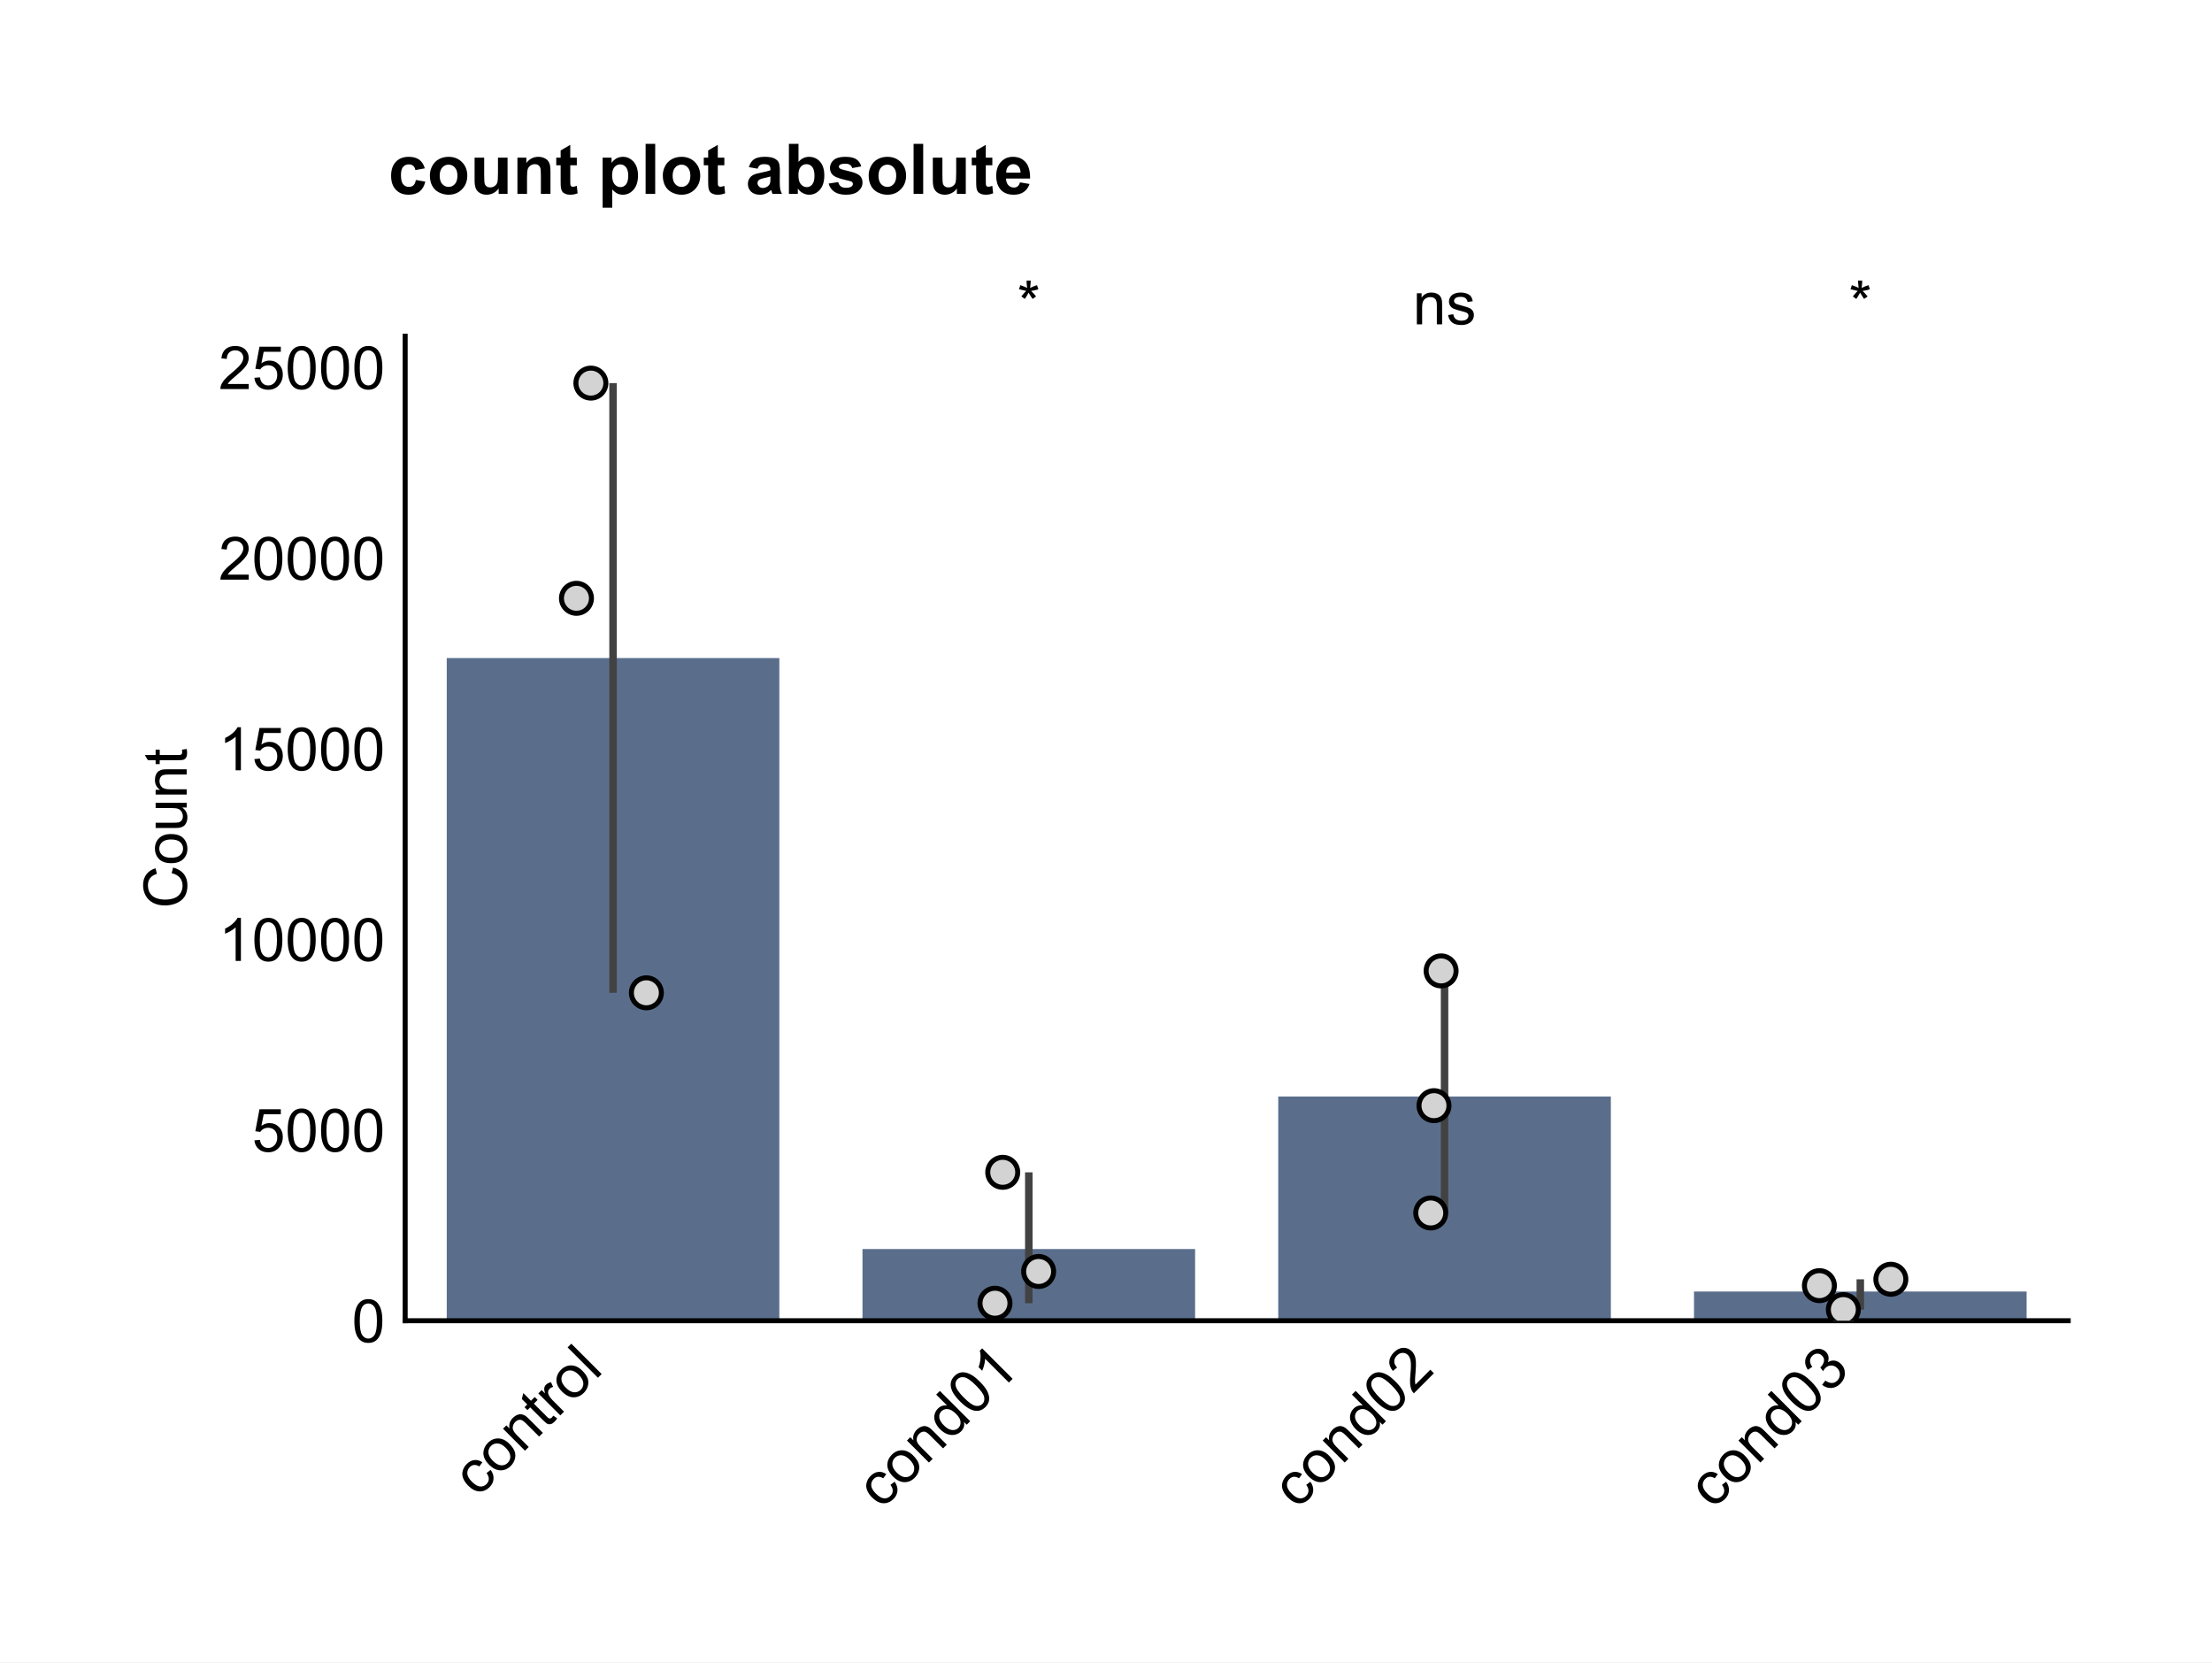
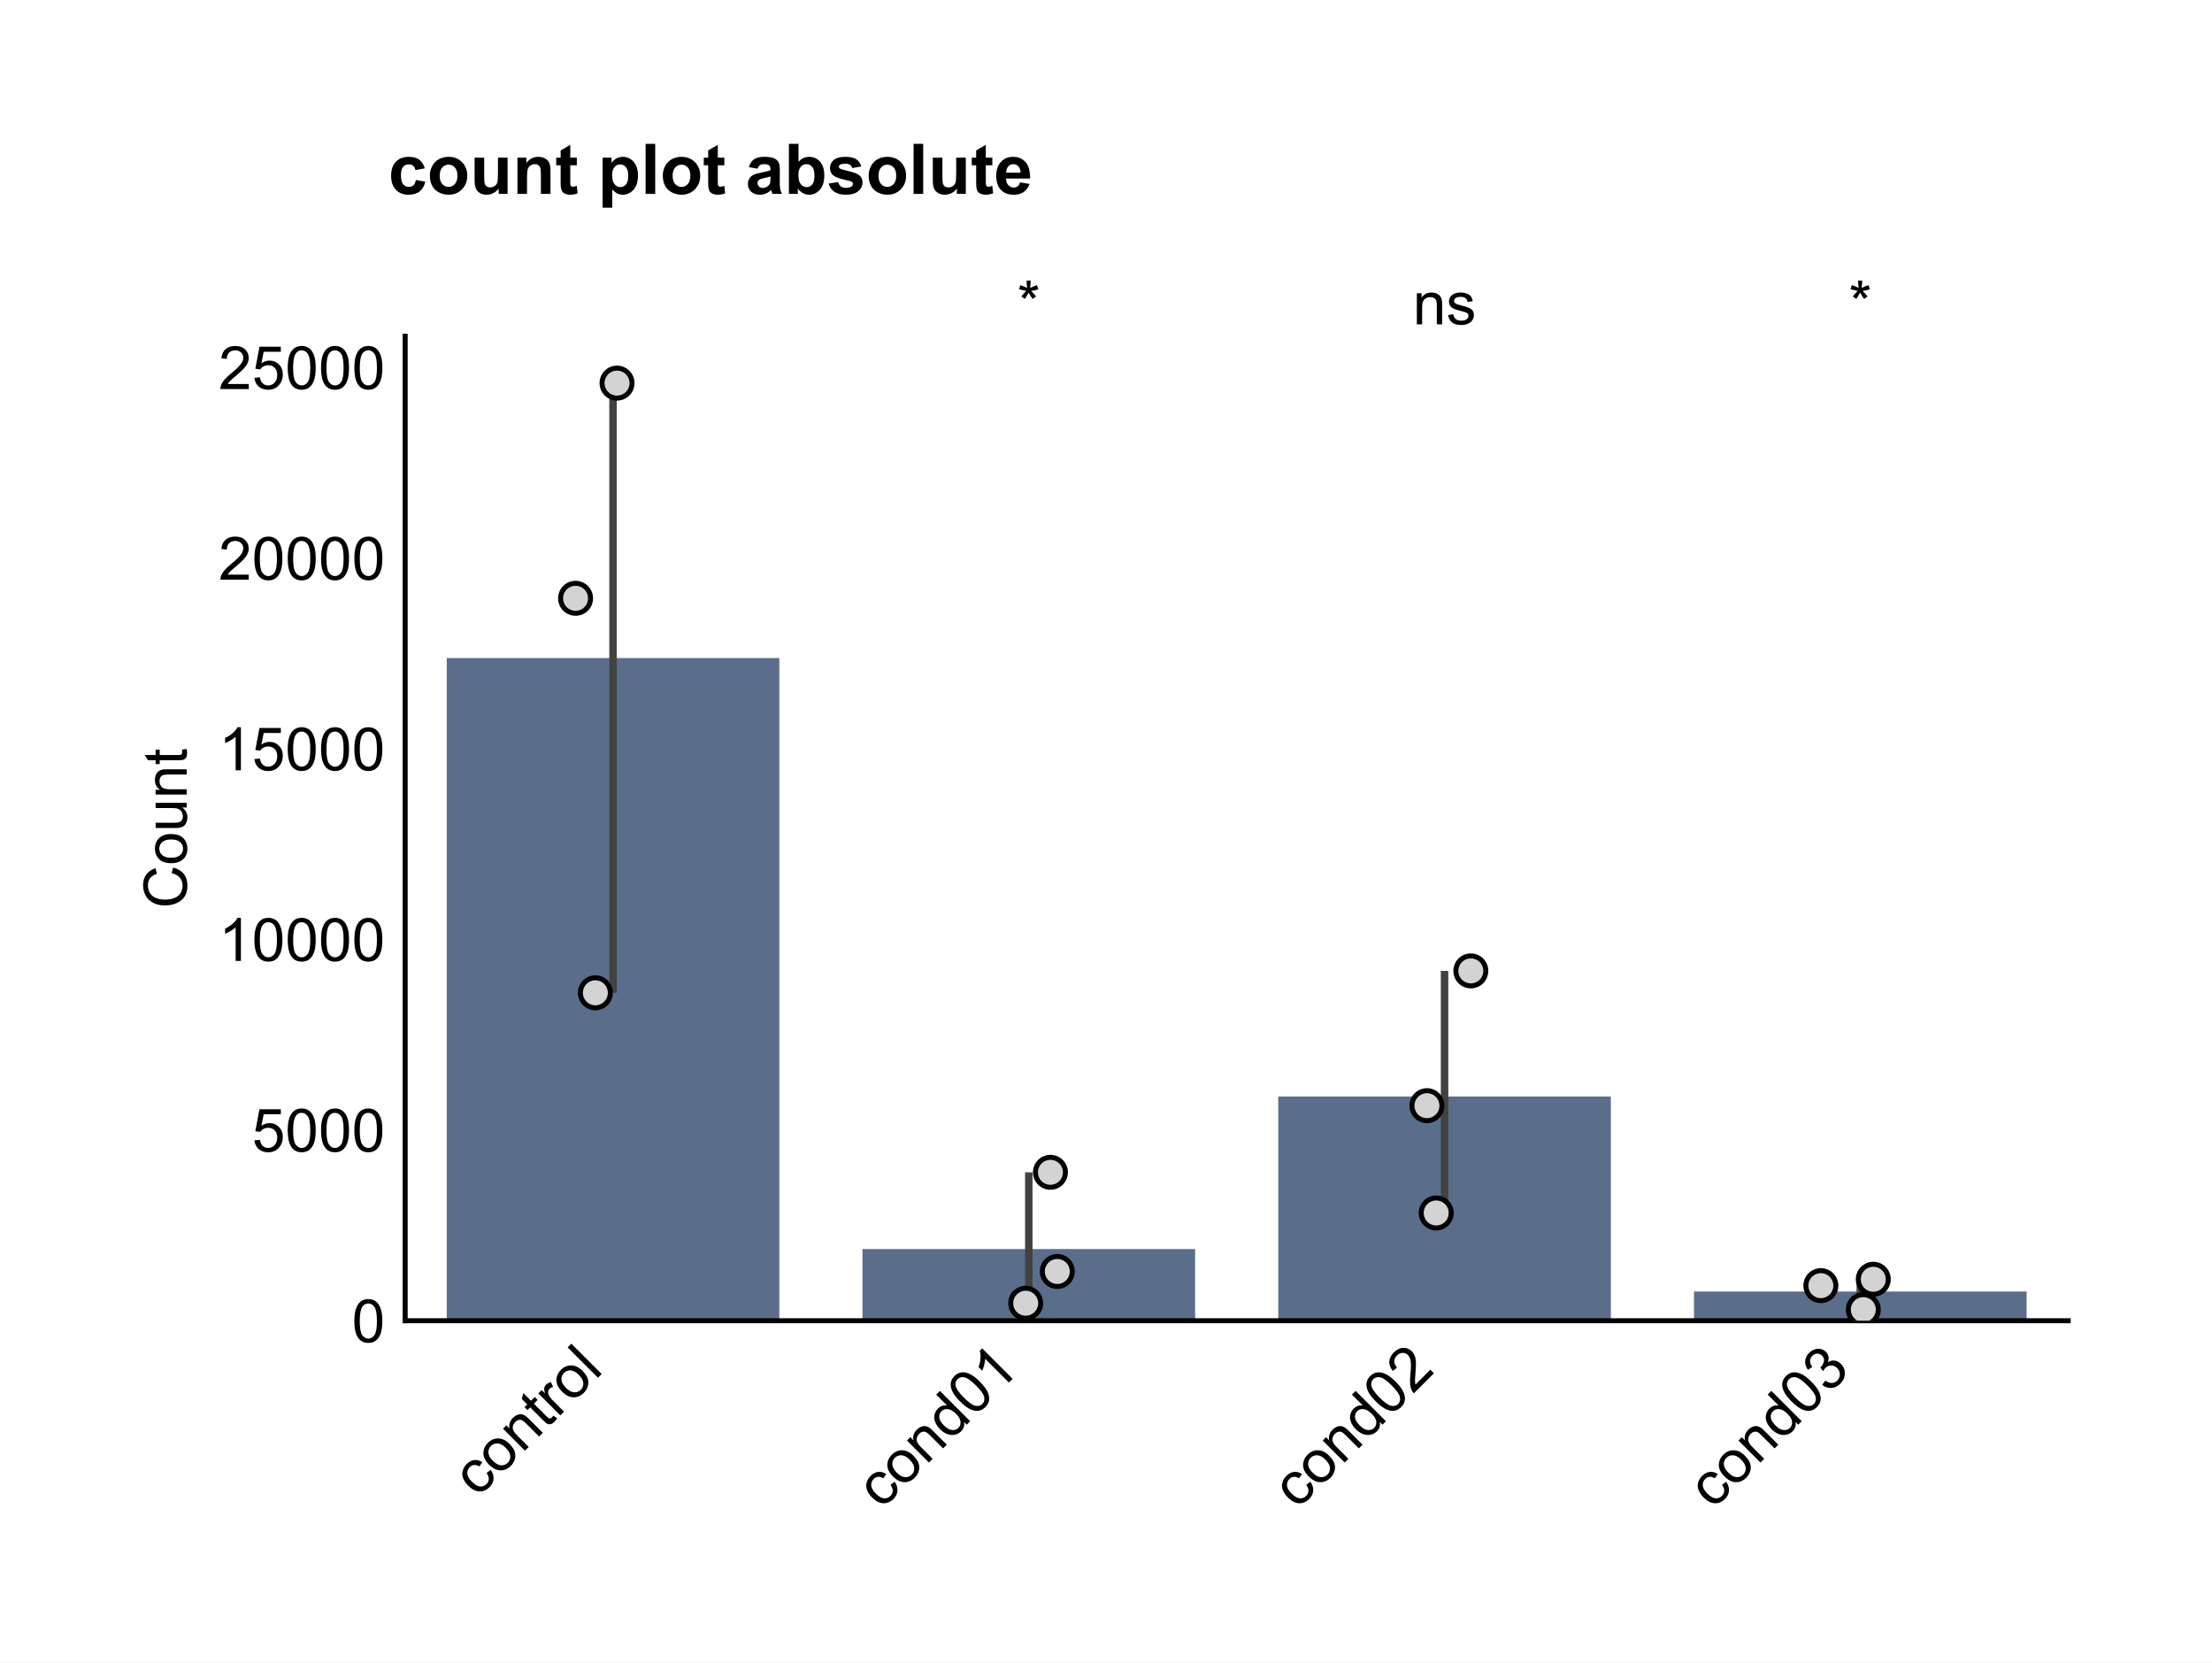
<svg xmlns="http://www.w3.org/2000/svg" xmlns:xlink="http://www.w3.org/1999/xlink" width="221.492pt" height="166.409pt" viewBox="0 0 221.492 166.409" version="1.1">
  <defs>
    <style type="text/css">*{stroke-linejoin: round; stroke-linecap: butt}</style>
  </defs>
  <g id="figure_1">
    <g id="patch_1">
      <path d="M 0 166.409 L 221.492 166.409 L 221.492 0 L 0 0 z " style="fill: #ffffff" />
    </g>
    <g id="axes_1">
      <g id="patch_2">
        <path d="M 40.57 132.211 L 207.092 132.211 L 207.092 33.658 L 40.57 33.658 z " style="fill: #ffffff" />
      </g>
      <g id="patch_3">
-         <path d="M 44.733 132.211 L 78.037 132.211 L 78.037 65.876 L 44.733 65.876 z " clip-path="url(#p5e1f68d414)" style="fill: #5a6e8c" />
+         <path d="M 44.733 132.211 L 78.037 132.211 L 78.037 65.876 L 44.733 65.876 z " clip-path="url(#pc423cebd28)" style="fill: #5a6e8c" />
      </g>
      <g id="patch_4">
-         <path d="M 86.363 132.211 L 119.668 132.211 L 119.668 125.031 L 86.363 125.031 z " clip-path="url(#p5e1f68d414)" style="fill: #5a6e8c" />
+         <path d="M 86.363 132.211 L 119.668 132.211 L 119.668 125.031 L 86.363 125.031 z " clip-path="url(#pc423cebd28)" style="fill: #5a6e8c" />
      </g>
      <g id="patch_5">
-         <path d="M 127.994 132.211 L 161.298 132.211 L 161.298 109.766 L 127.994 109.766 z " clip-path="url(#p5e1f68d414)" style="fill: #5a6e8c" />
+         <path d="M 127.994 132.211 L 161.298 132.211 L 161.298 109.766 L 127.994 109.766 z " clip-path="url(#pc423cebd28)" style="fill: #5a6e8c" />
      </g>
      <g id="patch_6">
-         <path d="M 169.624 132.211 L 202.929 132.211 L 202.929 129.286 L 169.624 129.286 z " clip-path="url(#p5e1f68d414)" style="fill: #5a6e8c" />
+         <path d="M 169.624 132.211 L 202.929 132.211 L 202.929 129.286 L 169.624 129.286 z " clip-path="url(#pc423cebd28)" style="fill: #5a6e8c" />
      </g>
      <g id="matplotlib.axis_1">
        <g id="xtick_1">
          <g id="line2d_1" />
          <g id="text_1">
            <g transform="translate(47.80875 149.9812) rotate(-45) scale(0.06 -0.06)">
              <defs>
                <path id="ArialMT-63" d="M 2588 1216 L 3141 1144 Q 3050 572 2676 248 Q 2303 -75 1759 -75 Q 1078 -75 664 370 Q 250 816 250 1647 Q 250 2184 428 2587 Q 606 2991 970 3192 Q 1334 3394 1763 3394 Q 2303 3394 2647 3120 Q 2991 2847 3088 2344 L 2541 2259 Q 2463 2594 2264 2762 Q 2066 2931 1784 2931 Q 1359 2931 1093 2626 Q 828 2322 828 1663 Q 828 994 1084 691 Q 1341 388 1753 388 Q 2084 388 2306 591 Q 2528 794 2588 1216 z " transform="scale(0.015625)" />
                <path id="ArialMT-6f" d="M 213 1659 Q 213 2581 725 3025 Q 1153 3394 1769 3394 Q 2453 3394 2887 2945 Q 3322 2497 3322 1706 Q 3322 1066 3130 698 Q 2938 331 2570 128 Q 2203 -75 1769 -75 Q 1072 -75 642 372 Q 213 819 213 1659 z M 791 1659 Q 791 1022 1069 705 Q 1347 388 1769 388 Q 2188 388 2466 706 Q 2744 1025 2744 1678 Q 2744 2294 2464 2611 Q 2184 2928 1769 2928 Q 1347 2928 1069 2612 Q 791 2297 791 1659 z " transform="scale(0.015625)" />
                <path id="ArialMT-6e" d="M 422 0 L 422 3319 L 928 3319 L 928 2847 Q 1294 3394 1984 3394 Q 2284 3394 2536 3286 Q 2788 3178 2913 3003 Q 3038 2828 3088 2588 Q 3119 2431 3119 2041 L 3119 0 L 2556 0 L 2556 2019 Q 2556 2363 2490 2533 Q 2425 2703 2258 2804 Q 2091 2906 1866 2906 Q 1506 2906 1245 2678 Q 984 2450 984 1813 L 984 0 L 422 0 z " transform="scale(0.015625)" />
                <path id="ArialMT-74" d="M 1650 503 L 1731 6 Q 1494 -44 1306 -44 Q 1000 -44 831 53 Q 663 150 594 308 Q 525 466 525 972 L 525 2881 L 113 2881 L 113 3319 L 525 3319 L 525 4141 L 1084 4478 L 1084 3319 L 1650 3319 L 1650 2881 L 1084 2881 L 1084 941 Q 1084 700 1114 631 Q 1144 563 1211 522 Q 1278 481 1403 481 Q 1497 481 1650 503 z " transform="scale(0.015625)" />
                <path id="ArialMT-72" d="M 416 0 L 416 3319 L 922 3319 L 922 2816 Q 1116 3169 1280 3281 Q 1444 3394 1641 3394 Q 1925 3394 2219 3213 L 2025 2691 Q 1819 2813 1613 2813 Q 1428 2813 1281 2702 Q 1134 2591 1072 2394 Q 978 2094 978 1738 L 978 0 L 416 0 z " transform="scale(0.015625)" />
                <path id="ArialMT-6c" d="M 409 0 L 409 4581 L 972 4581 L 972 0 L 409 0 z " transform="scale(0.015625)" />
              </defs>
              <use xlink:href="#ArialMT-63" />
              <use xlink:href="#ArialMT-6f" transform="translate(50 0)" />
              <use xlink:href="#ArialMT-6e" transform="translate(105.6152 0)" />
              <use xlink:href="#ArialMT-74" transform="translate(161.2305 0)" />
              <use xlink:href="#ArialMT-72" transform="translate(189.0137 0)" />
              <use xlink:href="#ArialMT-6f" transform="translate(222.3145 0)" />
              <use xlink:href="#ArialMT-6c" transform="translate(277.9297 0)" />
            </g>
          </g>
        </g>
        <g id="xtick_2">
          <g id="line2d_2" />
          <g id="text_2">
            <g transform="translate(88.25453 151.1659) rotate(-45) scale(0.06 -0.06)">
              <defs>
                <path id="ArialMT-64" d="M 2575 0 L 2575 419 Q 2259 -75 1647 -75 Q 1250 -75 917 144 Q 584 363 401 755 Q 219 1147 219 1656 Q 219 2153 384 2558 Q 550 2963 881 3178 Q 1213 3394 1622 3394 Q 1922 3394 2156 3267 Q 2391 3141 2538 2938 L 2538 4581 L 3097 4581 L 3097 0 L 2575 0 z M 797 1656 Q 797 1019 1065 703 Q 1334 388 1700 388 Q 2069 388 2326 689 Q 2584 991 2584 1609 Q 2584 2291 2321 2609 Q 2059 2928 1675 2928 Q 1300 2928 1048 2622 Q 797 2316 797 1656 z " transform="scale(0.015625)" />
                <path id="ArialMT-30" d="M 266 2259 Q 266 3072 433 3567 Q 600 4063 929 4331 Q 1259 4600 1759 4600 Q 2128 4600 2406 4451 Q 2684 4303 2865 4023 Q 3047 3744 3150 3342 Q 3253 2941 3253 2259 Q 3253 1453 3087 958 Q 2922 463 2592 192 Q 2263 -78 1759 -78 Q 1097 -78 719 397 Q 266 969 266 2259 z M 844 2259 Q 844 1131 1108 757 Q 1372 384 1759 384 Q 2147 384 2411 759 Q 2675 1134 2675 2259 Q 2675 3391 2411 3762 Q 2147 4134 1753 4134 Q 1366 4134 1134 3806 Q 844 3388 844 2259 z " transform="scale(0.015625)" />
                <path id="ArialMT-31" d="M 2384 0 L 1822 0 L 1822 3584 Q 1619 3391 1289 3197 Q 959 3003 697 2906 L 697 3450 Q 1169 3672 1522 3987 Q 1875 4303 2022 4600 L 2384 4600 L 2384 0 z " transform="scale(0.015625)" />
              </defs>
              <use xlink:href="#ArialMT-63" />
              <use xlink:href="#ArialMT-6f" transform="translate(50 0)" />
              <use xlink:href="#ArialMT-6e" transform="translate(105.6152 0)" />
              <use xlink:href="#ArialMT-64" transform="translate(161.2305 0)" />
              <use xlink:href="#ArialMT-30" transform="translate(216.8457 0)" />
              <use xlink:href="#ArialMT-31" transform="translate(272.4609 0)" />
            </g>
          </g>
        </g>
        <g id="xtick_3">
          <g id="line2d_3" />
          <g id="text_3">
            <g transform="translate(129.8849 151.1659) rotate(-45) scale(0.06 -0.06)">
              <defs>
                <path id="ArialMT-32" d="M 3222 541 L 3222 0 L 194 0 Q 188 203 259 391 Q 375 700 629 1000 Q 884 1300 1366 1694 Q 2113 2306 2375 2664 Q 2638 3022 2638 3341 Q 2638 3675 2398 3904 Q 2159 4134 1775 4134 Q 1369 4134 1125 3890 Q 881 3647 878 3216 L 300 3275 Q 359 3922 746 4261 Q 1134 4600 1788 4600 Q 2447 4600 2831 4234 Q 3216 3869 3216 3328 Q 3216 3053 3103 2787 Q 2991 2522 2730 2228 Q 2469 1934 1863 1422 Q 1356 997 1212 845 Q 1069 694 975 541 L 3222 541 z " transform="scale(0.015625)" />
              </defs>
              <use xlink:href="#ArialMT-63" />
              <use xlink:href="#ArialMT-6f" transform="translate(50 0)" />
              <use xlink:href="#ArialMT-6e" transform="translate(105.6152 0)" />
              <use xlink:href="#ArialMT-64" transform="translate(161.2305 0)" />
              <use xlink:href="#ArialMT-30" transform="translate(216.8457 0)" />
              <use xlink:href="#ArialMT-32" transform="translate(272.4609 0)" />
            </g>
          </g>
        </g>
        <g id="xtick_4">
          <g id="line2d_4" />
          <g id="text_4">
            <g transform="translate(171.5153 151.1659) rotate(-45) scale(0.06 -0.06)">
              <defs>
                <path id="ArialMT-33" d="M 269 1209 L 831 1284 Q 928 806 1161 595 Q 1394 384 1728 384 Q 2125 384 2398 659 Q 2672 934 2672 1341 Q 2672 1728 2419 1979 Q 2166 2231 1775 2231 Q 1616 2231 1378 2169 L 1441 2663 Q 1497 2656 1531 2656 Q 1891 2656 2178 2843 Q 2466 3031 2466 3422 Q 2466 3731 2256 3934 Q 2047 4138 1716 4138 Q 1388 4138 1169 3931 Q 950 3725 888 3313 L 325 3413 Q 428 3978 793 4289 Q 1159 4600 1703 4600 Q 2078 4600 2393 4439 Q 2709 4278 2876 4000 Q 3044 3722 3044 3409 Q 3044 3113 2884 2869 Q 2725 2625 2413 2481 Q 2819 2388 3044 2092 Q 3269 1797 3269 1353 Q 3269 753 2831 336 Q 2394 -81 1725 -81 Q 1122 -81 723 278 Q 325 638 269 1209 z " transform="scale(0.015625)" />
              </defs>
              <use xlink:href="#ArialMT-63" />
              <use xlink:href="#ArialMT-6f" transform="translate(50 0)" />
              <use xlink:href="#ArialMT-6e" transform="translate(105.6152 0)" />
              <use xlink:href="#ArialMT-64" transform="translate(161.2305 0)" />
              <use xlink:href="#ArialMT-30" transform="translate(216.8457 0)" />
              <use xlink:href="#ArialMT-33" transform="translate(272.4609 0)" />
            </g>
          </g>
        </g>
      </g>
      <g id="matplotlib.axis_2">
        <g id="ytick_1">
          <g id="line2d_5" />
          <g id="text_5">
            <g transform="translate(35.23344 134.3585) scale(0.06 -0.06)">
              <use xlink:href="#ArialMT-30" />
            </g>
          </g>
        </g>
        <g id="ytick_2">
          <g id="line2d_6" />
          <g id="text_6">
            <g transform="translate(25.22375 115.2758) scale(0.06 -0.06)">
              <defs>
                <path id="ArialMT-35" d="M 266 1200 L 856 1250 Q 922 819 1161 601 Q 1400 384 1738 384 Q 2144 384 2425 690 Q 2706 997 2706 1503 Q 2706 1984 2436 2262 Q 2166 2541 1728 2541 Q 1456 2541 1237 2417 Q 1019 2294 894 2097 L 366 2166 L 809 4519 L 3088 4519 L 3088 3981 L 1259 3981 L 1013 2750 Q 1425 3038 1878 3038 Q 2478 3038 2890 2622 Q 3303 2206 3303 1553 Q 3303 931 2941 478 Q 2500 -78 1738 -78 Q 1113 -78 717 272 Q 322 622 266 1200 z " transform="scale(0.015625)" />
              </defs>
              <use xlink:href="#ArialMT-35" />
              <use xlink:href="#ArialMT-30" transform="translate(55.61523 0)" />
              <use xlink:href="#ArialMT-30" transform="translate(111.2305 0)" />
              <use xlink:href="#ArialMT-30" transform="translate(166.8457 0)" />
            </g>
          </g>
        </g>
        <g id="ytick_3">
          <g id="line2d_7" />
          <g id="text_7">
            <g transform="translate(21.88719 96.19298) scale(0.06 -0.06)">
              <use xlink:href="#ArialMT-31" />
              <use xlink:href="#ArialMT-30" transform="translate(55.61523 0)" />
              <use xlink:href="#ArialMT-30" transform="translate(111.2305 0)" />
              <use xlink:href="#ArialMT-30" transform="translate(166.8457 0)" />
              <use xlink:href="#ArialMT-30" transform="translate(222.4609 0)" />
            </g>
          </g>
        </g>
        <g id="ytick_4">
          <g id="line2d_8" />
          <g id="text_8">
            <g transform="translate(21.88719 77.1102) scale(0.06 -0.06)">
              <use xlink:href="#ArialMT-31" />
              <use xlink:href="#ArialMT-35" transform="translate(55.61523 0)" />
              <use xlink:href="#ArialMT-30" transform="translate(111.2305 0)" />
              <use xlink:href="#ArialMT-30" transform="translate(166.8457 0)" />
              <use xlink:href="#ArialMT-30" transform="translate(222.4609 0)" />
            </g>
          </g>
        </g>
        <g id="ytick_5">
          <g id="line2d_9" />
          <g id="text_9">
            <g transform="translate(21.88719 58.02742) scale(0.06 -0.06)">
              <use xlink:href="#ArialMT-32" />
              <use xlink:href="#ArialMT-30" transform="translate(55.61523 0)" />
              <use xlink:href="#ArialMT-30" transform="translate(111.2305 0)" />
              <use xlink:href="#ArialMT-30" transform="translate(166.8457 0)" />
              <use xlink:href="#ArialMT-30" transform="translate(222.4609 0)" />
            </g>
          </g>
        </g>
        <g id="ytick_6">
          <g id="line2d_10" />
          <g id="text_10">
            <g transform="translate(21.88719 38.94463) scale(0.06 -0.06)">
              <use xlink:href="#ArialMT-32" />
              <use xlink:href="#ArialMT-35" transform="translate(55.61523 0)" />
              <use xlink:href="#ArialMT-30" transform="translate(111.2305 0)" />
              <use xlink:href="#ArialMT-30" transform="translate(166.8457 0)" />
              <use xlink:href="#ArialMT-30" transform="translate(222.4609 0)" />
            </g>
          </g>
        </g>
        <g id="text_11">
          <g transform="translate(18.69469 90.93924) rotate(-90) scale(0.06 -0.06)">
            <defs>
              <path id="ArialMT-43" d="M 3763 1606 L 4369 1453 Q 4178 706 3683 314 Q 3188 -78 2472 -78 Q 1731 -78 1267 223 Q 803 525 561 1097 Q 319 1669 319 2325 Q 319 3041 592 3573 Q 866 4106 1370 4382 Q 1875 4659 2481 4659 Q 3169 4659 3637 4309 Q 4106 3959 4291 3325 L 3694 3184 Q 3534 3684 3231 3912 Q 2928 4141 2469 4141 Q 1941 4141 1586 3887 Q 1231 3634 1087 3207 Q 944 2781 944 2328 Q 944 1744 1114 1308 Q 1284 872 1643 656 Q 2003 441 2422 441 Q 2931 441 3284 734 Q 3638 1028 3763 1606 z " transform="scale(0.015625)" />
              <path id="ArialMT-75" d="M 2597 0 L 2597 488 Q 2209 -75 1544 -75 Q 1250 -75 995 37 Q 741 150 617 320 Q 494 491 444 738 Q 409 903 409 1263 L 409 3319 L 972 3319 L 972 1478 Q 972 1038 1006 884 Q 1059 663 1231 536 Q 1403 409 1656 409 Q 1909 409 2131 539 Q 2353 669 2445 892 Q 2538 1116 2538 1541 L 2538 3319 L 3100 3319 L 3100 0 L 2597 0 z " transform="scale(0.015625)" />
            </defs>
            <use xlink:href="#ArialMT-43" />
            <use xlink:href="#ArialMT-6f" transform="translate(72.2168 0)" />
            <use xlink:href="#ArialMT-75" transform="translate(127.832 0)" />
            <use xlink:href="#ArialMT-6e" transform="translate(183.4473 0)" />
            <use xlink:href="#ArialMT-74" transform="translate(239.0625 0)" />
          </g>
        </g>
      </g>
      <g id="line2d_11">
-         <path d="M 61.385 99.384 L 61.385 38.351 " clip-path="url(#p5e1f68d414)" style="fill: none; stroke: #424242; stroke-width: 0.75" />
+         <path d="M 61.385 99.384 L 61.385 38.351 " clip-path="url(#pc423cebd28)" style="fill: none; stroke: #424242; stroke-width: 0.75" />
      </g>
      <g id="line2d_12">
-         <path d="M 103.016 130.459 L 103.016 117.353 " clip-path="url(#p5e1f68d414)" style="fill: none; stroke: #424242; stroke-width: 0.75" />
+         <path d="M 103.016 130.459 L 103.016 117.353 " clip-path="url(#pc423cebd28)" style="fill: none; stroke: #424242; stroke-width: 0.75" />
      </g>
      <g id="line2d_13">
-         <path d="M 144.646 121.423 L 144.646 97.191 " clip-path="url(#p5e1f68d414)" style="fill: none; stroke: #424242; stroke-width: 0.75" />
+         <path d="M 144.646 121.423 L 144.646 97.191 " clip-path="url(#pc423cebd28)" style="fill: none; stroke: #424242; stroke-width: 0.75" />
      </g>
      <g id="line2d_14">
-         <path d="M 186.276 131.097 L 186.276 128.061 " clip-path="url(#p5e1f68d414)" style="fill: none; stroke: #424242; stroke-width: 0.75" />
+         <path d="M 186.276 131.097 L 186.276 128.061 " clip-path="url(#pc423cebd28)" style="fill: none; stroke: #424242; stroke-width: 0.75" />
      </g>
      <g id="patch_7">
        <path d="M 40.57 132.211 L 40.57 33.658 " style="fill: none; stroke: #000000; stroke-width: 0.5; stroke-linejoin: miter; stroke-linecap: square" />
      </g>
      <g id="patch_8">
        <path d="M 40.57 132.211 L 207.092 132.211 " style="fill: none; stroke: #000000; stroke-width: 0.5; stroke-linejoin: miter; stroke-linecap: square" />
      </g>
      <g id="PathCollection_1">
        <defs>
-           <path id="me01ad5790c" d="M 0 1.5 C 0.398 1.5 0.779 1.342 1.061 1.061 C 1.342 0.779 1.5 0.398 1.5 0 C 1.5 -0.398 1.342 -0.779 1.061 -1.061 C 0.779 -1.342 0.398 -1.5 0 -1.5 C -0.398 -1.5 -0.779 -1.342 -1.061 -1.061 C -1.342 -0.779 -1.5 -0.398 -1.5 0 C -1.5 0.398 -1.342 0.779 -1.061 1.061 C -0.779 1.342 -0.398 1.5 0 1.5 z " style="stroke: #000000; stroke-width: 0.5" />
+           <path id="m0b976105c3" d="M 0 1.5 C 0.398 1.5 0.779 1.342 1.061 1.061 C 1.342 0.779 1.5 0.398 1.5 0 C 1.5 -0.398 1.342 -0.779 1.061 -1.061 C 0.779 -1.342 0.398 -1.5 0 -1.5 C -0.398 -1.5 -0.779 -1.342 -1.061 -1.061 C -1.342 -0.779 -1.5 -0.398 -1.5 0 C -1.5 0.398 -1.342 0.779 -1.061 1.061 C -0.779 1.342 -0.398 1.5 0 1.5 z " style="stroke: #000000; stroke-width: 0.5" />
        </defs>
-         <g clip-path="url(#p5e1f68d414)">
-           <use xlink:href="#me01ad5790c" x="57.722" y="59.893" style="fill: #d3d3d3; stroke: #000000; stroke-width: 0.5" />
-           <use xlink:href="#me01ad5790c" x="59.166" y="38.351" style="fill: #d3d3d3; stroke: #000000; stroke-width: 0.5" />
-           <use xlink:href="#me01ad5790c" x="64.722" y="99.384" style="fill: #d3d3d3; stroke: #000000; stroke-width: 0.5" />
+         <g clip-path="url(#pc423cebd28)">
+           <use xlink:href="#m0b976105c3" x="57.633" y="59.893" style="fill: #d3d3d3; stroke: #000000; stroke-width: 0.5" />
+           <use xlink:href="#m0b976105c3" x="61.784" y="38.351" style="fill: #d3d3d3; stroke: #000000; stroke-width: 0.5" />
+           <use xlink:href="#m0b976105c3" x="59.615" y="99.384" style="fill: #d3d3d3; stroke: #000000; stroke-width: 0.5" />
        </g>
      </g>
      <g id="PathCollection_2">
-         <g clip-path="url(#p5e1f68d414)">
-           <use xlink:href="#me01ad5790c" x="100.406" y="117.353" style="fill: #d3d3d3; stroke: #000000; stroke-width: 0.5" />
-           <use xlink:href="#me01ad5790c" x="104" y="127.28" style="fill: #d3d3d3; stroke: #000000; stroke-width: 0.5" />
-           <use xlink:href="#me01ad5790c" x="99.631" y="130.459" style="fill: #d3d3d3; stroke: #000000; stroke-width: 0.5" />
+         <g clip-path="url(#pc423cebd28)">
+           <use xlink:href="#m0b976105c3" x="105.182" y="117.353" style="fill: #d3d3d3; stroke: #000000; stroke-width: 0.5" />
+           <use xlink:href="#m0b976105c3" x="105.869" y="127.28" style="fill: #d3d3d3; stroke: #000000; stroke-width: 0.5" />
+           <use xlink:href="#m0b976105c3" x="102.704" y="130.459" style="fill: #d3d3d3; stroke: #000000; stroke-width: 0.5" />
        </g>
      </g>
      <g id="PathCollection_3">
-         <g clip-path="url(#p5e1f68d414)">
-           <use xlink:href="#me01ad5790c" x="143.588" y="110.683" style="fill: #d3d3d3; stroke: #000000; stroke-width: 0.5" />
-           <use xlink:href="#me01ad5790c" x="144.301" y="97.191" style="fill: #d3d3d3; stroke: #000000; stroke-width: 0.5" />
-           <use xlink:href="#me01ad5790c" x="143.263" y="121.423" style="fill: #d3d3d3; stroke: #000000; stroke-width: 0.5" />
+         <g clip-path="url(#pc423cebd28)">
+           <use xlink:href="#m0b976105c3" x="142.883" y="110.683" style="fill: #d3d3d3; stroke: #000000; stroke-width: 0.5" />
+           <use xlink:href="#m0b976105c3" x="147.278" y="97.191" style="fill: #d3d3d3; stroke: #000000; stroke-width: 0.5" />
+           <use xlink:href="#m0b976105c3" x="143.81" y="121.423" style="fill: #d3d3d3; stroke: #000000; stroke-width: 0.5" />
        </g>
      </g>
      <g id="PathCollection_4">
-         <g clip-path="url(#p5e1f68d414)">
-           <use xlink:href="#me01ad5790c" x="189.334" y="128.061" style="fill: #d3d3d3; stroke: #000000; stroke-width: 0.5" />
-           <use xlink:href="#me01ad5790c" x="182.181" y="128.699" style="fill: #d3d3d3; stroke: #000000; stroke-width: 0.5" />
-           <use xlink:href="#me01ad5790c" x="184.578" y="131.097" style="fill: #d3d3d3; stroke: #000000; stroke-width: 0.5" />
+         <g clip-path="url(#pc423cebd28)">
+           <use xlink:href="#m0b976105c3" x="187.576" y="128.061" style="fill: #d3d3d3; stroke: #000000; stroke-width: 0.5" />
+           <use xlink:href="#m0b976105c3" x="182.326" y="128.699" style="fill: #d3d3d3; stroke: #000000; stroke-width: 0.5" />
+           <use xlink:href="#m0b976105c3" x="186.577" y="131.097" style="fill: #d3d3d3; stroke: #000000; stroke-width: 0.5" />
        </g>
      </g>
      <g id="text_12">
        <g transform="translate(101.8479 32.4651) scale(0.06 -0.06)">
          <defs>
            <path id="ArialMT-2a" d="M 200 3741 L 344 4184 Q 841 4009 1066 3881 Q 1006 4447 1003 4659 L 1456 4659 Q 1447 4350 1384 3884 Q 1706 4047 2122 4184 L 2266 3741 Q 1869 3609 1488 3566 Q 1678 3400 2025 2975 L 1650 2709 Q 1469 2956 1222 3381 Q 991 2941 816 2709 L 447 2975 Q 809 3422 966 3566 Q 563 3644 200 3741 z " transform="scale(0.015625)" />
          </defs>
          <use xlink:href="#ArialMT-2a" />
        </g>
      </g>
      <g id="text_13">
        <g transform="translate(141.4777 32.4651) scale(0.06 -0.06)">
          <defs>
            <path id="ArialMT-73" d="M 197 991 L 753 1078 Q 800 744 1014 566 Q 1228 388 1613 388 Q 2000 388 2187 545 Q 2375 703 2375 916 Q 2375 1106 2209 1216 Q 2094 1291 1634 1406 Q 1016 1563 777 1677 Q 538 1791 414 1992 Q 291 2194 291 2438 Q 291 2659 392 2848 Q 494 3038 669 3163 Q 800 3259 1026 3326 Q 1253 3394 1513 3394 Q 1903 3394 2198 3281 Q 2494 3169 2634 2976 Q 2775 2784 2828 2463 L 2278 2388 Q 2241 2644 2061 2787 Q 1881 2931 1553 2931 Q 1166 2931 1000 2803 Q 834 2675 834 2503 Q 834 2394 903 2306 Q 972 2216 1119 2156 Q 1203 2125 1616 2013 Q 2213 1853 2448 1751 Q 2684 1650 2818 1456 Q 2953 1263 2953 975 Q 2953 694 2789 445 Q 2625 197 2315 61 Q 2006 -75 1616 -75 Q 969 -75 630 194 Q 291 463 197 991 z " transform="scale(0.015625)" />
          </defs>
          <use xlink:href="#ArialMT-6e" />
          <use xlink:href="#ArialMT-73" transform="translate(55.61523 0)" />
        </g>
      </g>
      <g id="text_14">
        <g transform="translate(185.1087 32.4651) scale(0.06 -0.06)">
          <use xlink:href="#ArialMT-2a" />
        </g>
      </g>
    </g>
    <g id="text_15">
      <g transform="translate(38.8708 19.41047) scale(0.07 -0.07)">
        <defs>
          <path id="Arial-BoldMT-63" d="M 3353 2338 L 2488 2181 Q 2444 2441 2289 2572 Q 2134 2703 1888 2703 Q 1559 2703 1364 2476 Q 1169 2250 1169 1719 Q 1169 1128 1367 884 Q 1566 641 1900 641 Q 2150 641 2309 783 Q 2469 925 2534 1272 L 3397 1125 Q 3263 531 2881 228 Q 2500 -75 1859 -75 Q 1131 -75 698 384 Q 266 844 266 1656 Q 266 2478 700 2936 Q 1134 3394 1875 3394 Q 2481 3394 2839 3133 Q 3197 2872 3353 2338 z " transform="scale(0.015625)" />
          <path id="Arial-BoldMT-6f" d="M 256 1706 Q 256 2144 472 2553 Q 688 2963 1083 3178 Q 1478 3394 1966 3394 Q 2719 3394 3200 2905 Q 3681 2416 3681 1669 Q 3681 916 3195 420 Q 2709 -75 1972 -75 Q 1516 -75 1102 131 Q 688 338 472 736 Q 256 1134 256 1706 z M 1156 1659 Q 1156 1166 1390 903 Q 1625 641 1969 641 Q 2313 641 2545 903 Q 2778 1166 2778 1666 Q 2778 2153 2545 2415 Q 2313 2678 1969 2678 Q 1625 2678 1390 2415 Q 1156 2153 1156 1659 z " transform="scale(0.015625)" />
          <path id="Arial-BoldMT-75" d="M 2644 0 L 2644 497 Q 2463 231 2167 78 Q 1872 -75 1544 -75 Q 1209 -75 943 72 Q 678 219 559 484 Q 441 750 441 1219 L 441 3319 L 1319 3319 L 1319 1794 Q 1319 1094 1367 936 Q 1416 778 1544 686 Q 1672 594 1869 594 Q 2094 594 2272 717 Q 2450 841 2515 1023 Q 2581 1206 2581 1919 L 2581 3319 L 3459 3319 L 3459 0 L 2644 0 z " transform="scale(0.015625)" />
          <path id="Arial-BoldMT-6e" d="M 3478 0 L 2600 0 L 2600 1694 Q 2600 2231 2544 2389 Q 2488 2547 2361 2634 Q 2234 2722 2056 2722 Q 1828 2722 1647 2597 Q 1466 2472 1398 2265 Q 1331 2059 1331 1503 L 1331 0 L 453 0 L 453 3319 L 1269 3319 L 1269 2831 Q 1703 3394 2363 3394 Q 2653 3394 2893 3289 Q 3134 3184 3257 3021 Q 3381 2859 3429 2653 Q 3478 2447 3478 2063 L 3478 0 z " transform="scale(0.015625)" />
          <path id="Arial-BoldMT-74" d="M 1981 3319 L 1981 2619 L 1381 2619 L 1381 1281 Q 1381 875 1398 808 Q 1416 741 1477 697 Q 1538 653 1625 653 Q 1747 653 1978 738 L 2053 56 Q 1747 -75 1359 -75 Q 1122 -75 931 4 Q 741 84 652 211 Q 563 338 528 553 Q 500 706 500 1172 L 500 2619 L 97 2619 L 97 3319 L 500 3319 L 500 3978 L 1381 4491 L 1381 3319 L 1981 3319 z " transform="scale(0.015625)" />
          <path id="Arial-BoldMT-20" transform="scale(0.015625)" />
          <path id="Arial-BoldMT-70" d="M 434 3319 L 1253 3319 L 1253 2831 Q 1413 3081 1684 3237 Q 1956 3394 2288 3394 Q 2866 3394 3269 2941 Q 3672 2488 3672 1678 Q 3672 847 3265 386 Q 2859 -75 2281 -75 Q 2006 -75 1782 34 Q 1559 144 1313 409 L 1313 -1263 L 434 -1263 L 434 3319 z M 1303 1716 Q 1303 1156 1525 889 Q 1747 622 2066 622 Q 2372 622 2575 867 Q 2778 1113 2778 1672 Q 2778 2194 2568 2447 Q 2359 2700 2050 2700 Q 1728 2700 1515 2451 Q 1303 2203 1303 1716 z " transform="scale(0.015625)" />
          <path id="Arial-BoldMT-6c" d="M 459 0 L 459 4581 L 1338 4581 L 1338 0 L 459 0 z " transform="scale(0.015625)" />
          <path id="Arial-BoldMT-61" d="M 1116 2306 L 319 2450 Q 453 2931 781 3162 Q 1109 3394 1756 3394 Q 2344 3394 2631 3255 Q 2919 3116 3036 2902 Q 3153 2688 3153 2116 L 3144 1091 Q 3144 653 3186 445 Q 3228 238 3344 0 L 2475 0 Q 2441 88 2391 259 Q 2369 338 2359 363 Q 2134 144 1878 34 Q 1622 -75 1331 -75 Q 819 -75 523 203 Q 228 481 228 906 Q 228 1188 362 1408 Q 497 1628 739 1745 Q 981 1863 1438 1950 Q 2053 2066 2291 2166 L 2291 2253 Q 2291 2506 2166 2614 Q 2041 2722 1694 2722 Q 1459 2722 1328 2630 Q 1197 2538 1116 2306 z M 2291 1594 Q 2122 1538 1756 1459 Q 1391 1381 1278 1306 Q 1106 1184 1106 997 Q 1106 813 1243 678 Q 1381 544 1594 544 Q 1831 544 2047 700 Q 2206 819 2256 991 Q 2291 1103 2291 1419 L 2291 1594 z " transform="scale(0.015625)" />
          <path id="Arial-BoldMT-62" d="M 422 0 L 422 4581 L 1300 4581 L 1300 2931 Q 1706 3394 2263 3394 Q 2869 3394 3266 2955 Q 3663 2516 3663 1694 Q 3663 844 3258 384 Q 2853 -75 2275 -75 Q 1991 -75 1714 67 Q 1438 209 1238 488 L 1238 0 L 422 0 z M 1294 1731 Q 1294 1216 1456 969 Q 1684 619 2063 619 Q 2353 619 2558 867 Q 2763 1116 2763 1650 Q 2763 2219 2556 2470 Q 2350 2722 2028 2722 Q 1713 2722 1503 2476 Q 1294 2231 1294 1731 z " transform="scale(0.015625)" />
          <path id="Arial-BoldMT-73" d="M 150 947 L 1031 1081 Q 1088 825 1259 692 Q 1431 559 1741 559 Q 2081 559 2253 684 Q 2369 772 2369 919 Q 2369 1019 2306 1084 Q 2241 1147 2013 1200 Q 950 1434 666 1628 Q 272 1897 272 2375 Q 272 2806 612 3100 Q 953 3394 1669 3394 Q 2350 3394 2681 3172 Q 3013 2950 3138 2516 L 2309 2363 Q 2256 2556 2107 2659 Q 1959 2763 1684 2763 Q 1338 2763 1188 2666 Q 1088 2597 1088 2488 Q 1088 2394 1175 2328 Q 1294 2241 1995 2081 Q 2697 1922 2975 1691 Q 3250 1456 3250 1038 Q 3250 581 2869 253 Q 2488 -75 1741 -75 Q 1063 -75 667 200 Q 272 475 150 947 z " transform="scale(0.015625)" />
          <path id="Arial-BoldMT-65" d="M 2381 1056 L 3256 909 Q 3088 428 2723 176 Q 2359 -75 1813 -75 Q 947 -75 531 491 Q 203 944 203 1634 Q 203 2459 634 2926 Q 1066 3394 1725 3394 Q 2466 3394 2894 2905 Q 3322 2416 3303 1406 L 1103 1406 Q 1113 1016 1316 798 Q 1519 581 1822 581 Q 2028 581 2168 693 Q 2309 806 2381 1056 z M 2431 1944 Q 2422 2325 2234 2523 Q 2047 2722 1778 2722 Q 1491 2722 1303 2513 Q 1116 2303 1119 1944 L 2431 1944 z " transform="scale(0.015625)" />
        </defs>
        <use xlink:href="#Arial-BoldMT-63" />
        <use xlink:href="#Arial-BoldMT-6f" transform="translate(55.61523 0)" />
        <use xlink:href="#Arial-BoldMT-75" transform="translate(116.6992 0)" />
        <use xlink:href="#Arial-BoldMT-6e" transform="translate(177.7832 0)" />
        <use xlink:href="#Arial-BoldMT-74" transform="translate(238.8672 0)" />
        <use xlink:href="#Arial-BoldMT-20" transform="translate(272.168 0)" />
        <use xlink:href="#Arial-BoldMT-70" transform="translate(299.9512 0)" />
        <use xlink:href="#Arial-BoldMT-6c" transform="translate(361.0352 0)" />
        <use xlink:href="#Arial-BoldMT-6f" transform="translate(388.8184 0)" />
        <use xlink:href="#Arial-BoldMT-74" transform="translate(449.9023 0)" />
        <use xlink:href="#Arial-BoldMT-20" transform="translate(483.2031 0)" />
        <use xlink:href="#Arial-BoldMT-61" transform="translate(510.9863 0)" />
        <use xlink:href="#Arial-BoldMT-62" transform="translate(566.6016 0)" />
        <use xlink:href="#Arial-BoldMT-73" transform="translate(627.6855 0)" />
        <use xlink:href="#Arial-BoldMT-6f" transform="translate(683.3008 0)" />
        <use xlink:href="#Arial-BoldMT-6c" transform="translate(744.3848 0)" />
        <use xlink:href="#Arial-BoldMT-75" transform="translate(772.168 0)" />
        <use xlink:href="#Arial-BoldMT-74" transform="translate(833.252 0)" />
        <use xlink:href="#Arial-BoldMT-65" transform="translate(866.5527 0)" />
      </g>
    </g>
  </g>
  <defs>
-     <clipPath id="p5e1f68d414">
+     <clipPath id="pc423cebd28">
      <rect x="40.57" y="33.658" width="166.522" height="98.554" />
    </clipPath>
  </defs>
</svg>
